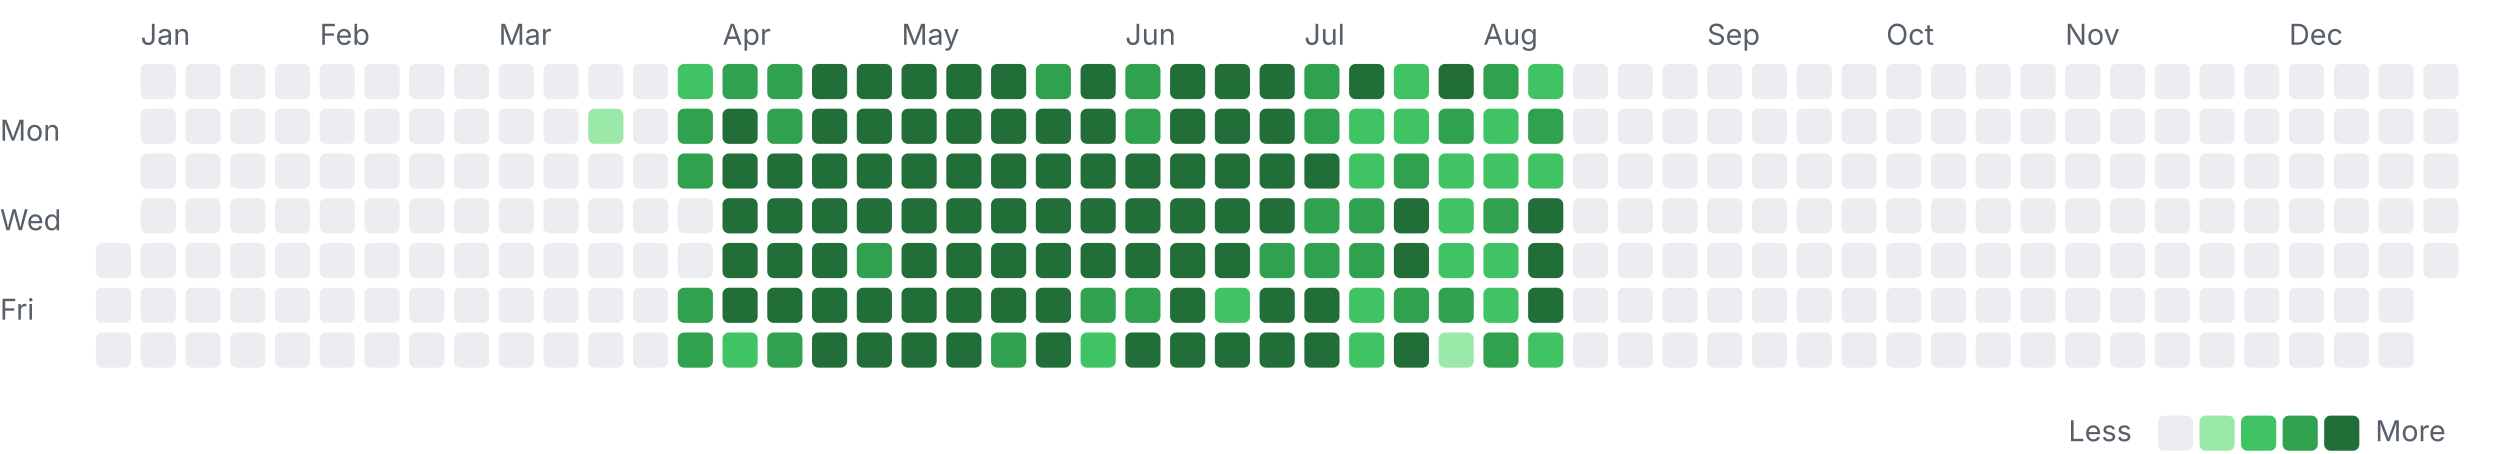
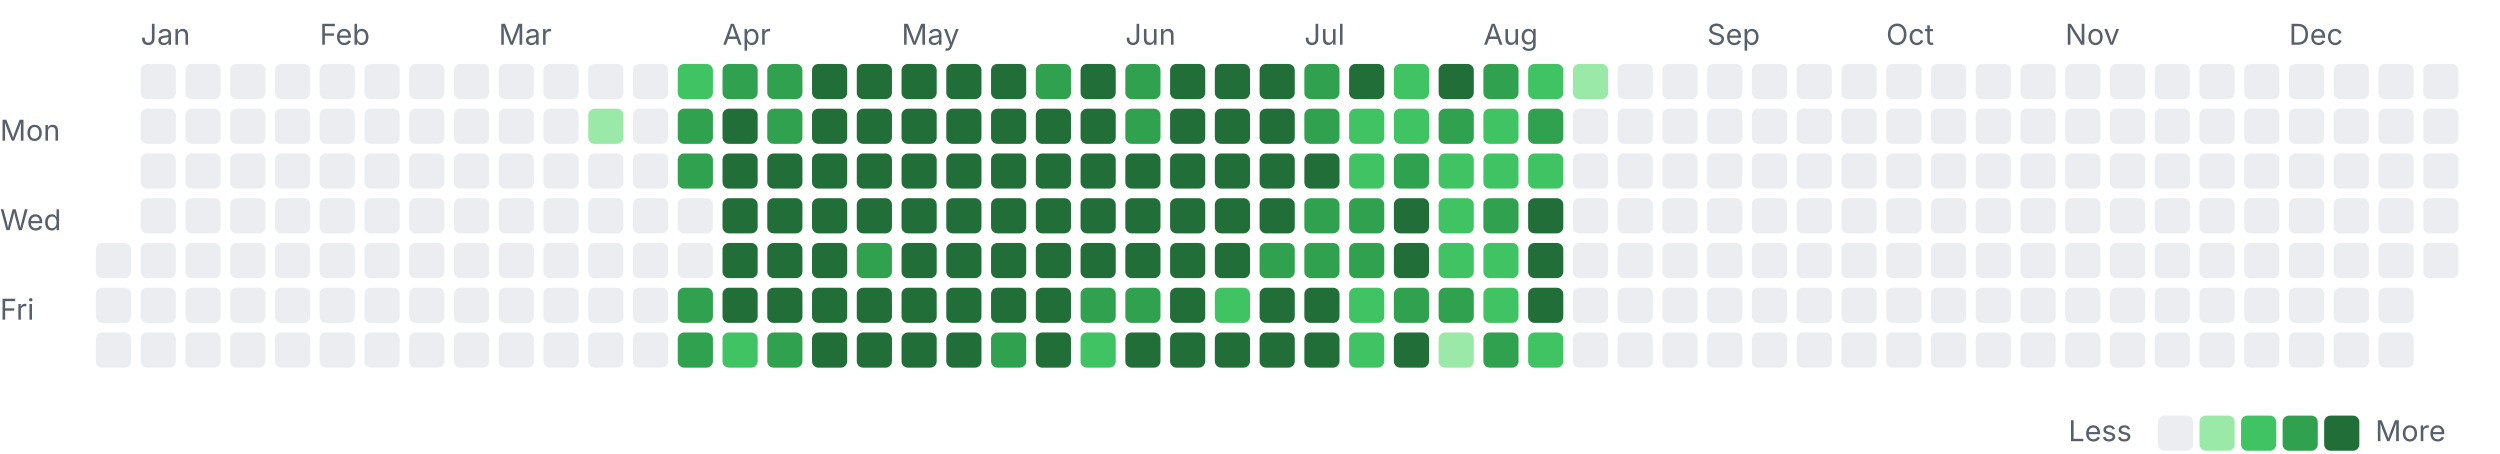
<svg xmlns="http://www.w3.org/2000/svg" width="782" height="142" viewBox="0 0 782 142">
  <style>.l0{fill:#ebedf0}.l1{fill:#9be9a8}.l2{fill:#40c463}.l3{fill:#30a14e}.l4{fill:#216e39} .lbl{fill:#57606a;font:9px -apple-system,Segoe UI,sans-serif}@media(prefers-color-scheme:dark){.l0{fill:#161b22}.l1{fill:#0e4429}.l2{fill:#006d32}.l3{fill:#26a641}.l4{fill:#39d353} .lbl{fill:#8b949e}}</style>
  <text class="lbl" x="44" y="14">Jan</text>
  <text class="lbl" x="100" y="14">Feb</text>
  <text class="lbl" x="156" y="14">Mar</text>
  <text class="lbl" x="226" y="14">Apr</text>
  <text class="lbl" x="282" y="14">May</text>
  <text class="lbl" x="352" y="14">Jun</text>
  <text class="lbl" x="408" y="14">Jul</text>
  <text class="lbl" x="464" y="14">Aug</text>
  <text class="lbl" x="534" y="14">Sep</text>
  <text class="lbl" x="590" y="14">Oct</text>
  <text class="lbl" x="646" y="14">Nov</text>
  <text class="lbl" x="716" y="14">Dec</text>
  <text class="lbl" x="0" y="44">Mon</text>
  <text class="lbl" x="0" y="72">Wed</text>
  <text class="lbl" x="0" y="100">Fri</text>
  <rect class="l0" x="30" y="76" width="11" height="11" rx="2" />
  <rect class="l0" x="30" y="90" width="11" height="11" rx="2" />
  <rect class="l0" x="30" y="104" width="11" height="11" rx="2" />
  <rect class="l0" x="44" y="20" width="11" height="11" rx="2" />
  <rect class="l0" x="44" y="34" width="11" height="11" rx="2" />
  <rect class="l0" x="44" y="48" width="11" height="11" rx="2" />
  <rect class="l0" x="44" y="62" width="11" height="11" rx="2" />
  <rect class="l0" x="44" y="76" width="11" height="11" rx="2" />
  <rect class="l0" x="44" y="90" width="11" height="11" rx="2" />
  <rect class="l0" x="44" y="104" width="11" height="11" rx="2" />
  <rect class="l0" x="58" y="20" width="11" height="11" rx="2" />
  <rect class="l0" x="58" y="34" width="11" height="11" rx="2" />
  <rect class="l0" x="58" y="48" width="11" height="11" rx="2" />
  <rect class="l0" x="58" y="62" width="11" height="11" rx="2" />
  <rect class="l0" x="58" y="76" width="11" height="11" rx="2" />
  <rect class="l0" x="58" y="90" width="11" height="11" rx="2" />
  <rect class="l0" x="58" y="104" width="11" height="11" rx="2" />
  <rect class="l0" x="72" y="20" width="11" height="11" rx="2" />
  <rect class="l0" x="72" y="34" width="11" height="11" rx="2" />
  <rect class="l0" x="72" y="48" width="11" height="11" rx="2" />
  <rect class="l0" x="72" y="62" width="11" height="11" rx="2" />
  <rect class="l0" x="72" y="76" width="11" height="11" rx="2" />
  <rect class="l0" x="72" y="90" width="11" height="11" rx="2" />
  <rect class="l0" x="72" y="104" width="11" height="11" rx="2" />
  <rect class="l0" x="86" y="20" width="11" height="11" rx="2" />
  <rect class="l0" x="86" y="34" width="11" height="11" rx="2" />
  <rect class="l0" x="86" y="48" width="11" height="11" rx="2" />
  <rect class="l0" x="86" y="62" width="11" height="11" rx="2" />
  <rect class="l0" x="86" y="76" width="11" height="11" rx="2" />
  <rect class="l0" x="86" y="90" width="11" height="11" rx="2" />
  <rect class="l0" x="86" y="104" width="11" height="11" rx="2" />
  <rect class="l0" x="100" y="20" width="11" height="11" rx="2" />
  <rect class="l0" x="100" y="34" width="11" height="11" rx="2" />
  <rect class="l0" x="100" y="48" width="11" height="11" rx="2" />
  <rect class="l0" x="100" y="62" width="11" height="11" rx="2" />
  <rect class="l0" x="100" y="76" width="11" height="11" rx="2" />
  <rect class="l0" x="100" y="90" width="11" height="11" rx="2" />
  <rect class="l0" x="100" y="104" width="11" height="11" rx="2" />
  <rect class="l0" x="114" y="20" width="11" height="11" rx="2" />
  <rect class="l0" x="114" y="34" width="11" height="11" rx="2" />
  <rect class="l0" x="114" y="48" width="11" height="11" rx="2" />
  <rect class="l0" x="114" y="62" width="11" height="11" rx="2" />
  <rect class="l0" x="114" y="76" width="11" height="11" rx="2" />
  <rect class="l0" x="114" y="90" width="11" height="11" rx="2" />
  <rect class="l0" x="114" y="104" width="11" height="11" rx="2" />
  <rect class="l0" x="128" y="20" width="11" height="11" rx="2" />
  <rect class="l0" x="128" y="34" width="11" height="11" rx="2" />
  <rect class="l0" x="128" y="48" width="11" height="11" rx="2" />
  <rect class="l0" x="128" y="62" width="11" height="11" rx="2" />
  <rect class="l0" x="128" y="76" width="11" height="11" rx="2" />
  <rect class="l0" x="128" y="90" width="11" height="11" rx="2" />
  <rect class="l0" x="128" y="104" width="11" height="11" rx="2" />
  <rect class="l0" x="142" y="20" width="11" height="11" rx="2" />
  <rect class="l0" x="142" y="34" width="11" height="11" rx="2" />
  <rect class="l0" x="142" y="48" width="11" height="11" rx="2" />
  <rect class="l0" x="142" y="62" width="11" height="11" rx="2" />
  <rect class="l0" x="142" y="76" width="11" height="11" rx="2" />
  <rect class="l0" x="142" y="90" width="11" height="11" rx="2" />
  <rect class="l0" x="142" y="104" width="11" height="11" rx="2" />
  <rect class="l0" x="156" y="20" width="11" height="11" rx="2" />
  <rect class="l0" x="156" y="34" width="11" height="11" rx="2" />
  <rect class="l0" x="156" y="48" width="11" height="11" rx="2" />
  <rect class="l0" x="156" y="62" width="11" height="11" rx="2" />
  <rect class="l0" x="156" y="76" width="11" height="11" rx="2" />
  <rect class="l0" x="156" y="90" width="11" height="11" rx="2" />
  <rect class="l0" x="156" y="104" width="11" height="11" rx="2" />
  <rect class="l0" x="170" y="20" width="11" height="11" rx="2" />
  <rect class="l0" x="170" y="34" width="11" height="11" rx="2" />
  <rect class="l0" x="170" y="48" width="11" height="11" rx="2" />
  <rect class="l0" x="170" y="62" width="11" height="11" rx="2" />
  <rect class="l0" x="170" y="76" width="11" height="11" rx="2" />
  <rect class="l0" x="170" y="90" width="11" height="11" rx="2" />
  <rect class="l0" x="170" y="104" width="11" height="11" rx="2" />
  <rect class="l0" x="184" y="20" width="11" height="11" rx="2" />
  <rect class="l1" x="184" y="34" width="11" height="11" rx="2" />
  <rect class="l0" x="184" y="48" width="11" height="11" rx="2" />
  <rect class="l0" x="184" y="62" width="11" height="11" rx="2" />
  <rect class="l0" x="184" y="76" width="11" height="11" rx="2" />
  <rect class="l0" x="184" y="90" width="11" height="11" rx="2" />
  <rect class="l0" x="184" y="104" width="11" height="11" rx="2" />
  <rect class="l0" x="198" y="20" width="11" height="11" rx="2" />
  <rect class="l0" x="198" y="34" width="11" height="11" rx="2" />
  <rect class="l0" x="198" y="48" width="11" height="11" rx="2" />
  <rect class="l0" x="198" y="62" width="11" height="11" rx="2" />
  <rect class="l0" x="198" y="76" width="11" height="11" rx="2" />
  <rect class="l0" x="198" y="90" width="11" height="11" rx="2" />
  <rect class="l0" x="198" y="104" width="11" height="11" rx="2" />
  <rect class="l2" x="212" y="20" width="11" height="11" rx="2" />
  <rect class="l3" x="212" y="34" width="11" height="11" rx="2" />
  <rect class="l3" x="212" y="48" width="11" height="11" rx="2" />
  <rect class="l0" x="212" y="62" width="11" height="11" rx="2" />
  <rect class="l0" x="212" y="76" width="11" height="11" rx="2" />
  <rect class="l3" x="212" y="90" width="11" height="11" rx="2" />
  <rect class="l3" x="212" y="104" width="11" height="11" rx="2" />
  <rect class="l3" x="226" y="20" width="11" height="11" rx="2" />
  <rect class="l4" x="226" y="34" width="11" height="11" rx="2" />
  <rect class="l4" x="226" y="48" width="11" height="11" rx="2" />
  <rect class="l4" x="226" y="62" width="11" height="11" rx="2" />
  <rect class="l4" x="226" y="76" width="11" height="11" rx="2" />
  <rect class="l4" x="226" y="90" width="11" height="11" rx="2" />
  <rect class="l2" x="226" y="104" width="11" height="11" rx="2" />
  <rect class="l3" x="240" y="20" width="11" height="11" rx="2" />
  <rect class="l3" x="240" y="34" width="11" height="11" rx="2" />
  <rect class="l4" x="240" y="48" width="11" height="11" rx="2" />
  <rect class="l4" x="240" y="62" width="11" height="11" rx="2" />
  <rect class="l4" x="240" y="76" width="11" height="11" rx="2" />
  <rect class="l4" x="240" y="90" width="11" height="11" rx="2" />
  <rect class="l3" x="240" y="104" width="11" height="11" rx="2" />
  <rect class="l4" x="254" y="20" width="11" height="11" rx="2" />
  <rect class="l4" x="254" y="34" width="11" height="11" rx="2" />
  <rect class="l4" x="254" y="48" width="11" height="11" rx="2" />
  <rect class="l4" x="254" y="62" width="11" height="11" rx="2" />
  <rect class="l4" x="254" y="76" width="11" height="11" rx="2" />
  <rect class="l4" x="254" y="90" width="11" height="11" rx="2" />
  <rect class="l4" x="254" y="104" width="11" height="11" rx="2" />
  <rect class="l4" x="268" y="20" width="11" height="11" rx="2" />
  <rect class="l4" x="268" y="34" width="11" height="11" rx="2" />
  <rect class="l4" x="268" y="48" width="11" height="11" rx="2" />
  <rect class="l4" x="268" y="62" width="11" height="11" rx="2" />
  <rect class="l3" x="268" y="76" width="11" height="11" rx="2" />
  <rect class="l4" x="268" y="90" width="11" height="11" rx="2" />
  <rect class="l4" x="268" y="104" width="11" height="11" rx="2" />
  <rect class="l4" x="282" y="20" width="11" height="11" rx="2" />
  <rect class="l4" x="282" y="34" width="11" height="11" rx="2" />
  <rect class="l4" x="282" y="48" width="11" height="11" rx="2" />
  <rect class="l4" x="282" y="62" width="11" height="11" rx="2" />
  <rect class="l4" x="282" y="76" width="11" height="11" rx="2" />
  <rect class="l4" x="282" y="90" width="11" height="11" rx="2" />
  <rect class="l4" x="282" y="104" width="11" height="11" rx="2" />
  <rect class="l4" x="296" y="20" width="11" height="11" rx="2" />
  <rect class="l4" x="296" y="34" width="11" height="11" rx="2" />
  <rect class="l4" x="296" y="48" width="11" height="11" rx="2" />
  <rect class="l4" x="296" y="62" width="11" height="11" rx="2" />
  <rect class="l4" x="296" y="76" width="11" height="11" rx="2" />
  <rect class="l4" x="296" y="90" width="11" height="11" rx="2" />
  <rect class="l4" x="296" y="104" width="11" height="11" rx="2" />
  <rect class="l4" x="310" y="20" width="11" height="11" rx="2" />
  <rect class="l4" x="310" y="34" width="11" height="11" rx="2" />
  <rect class="l4" x="310" y="48" width="11" height="11" rx="2" />
  <rect class="l4" x="310" y="62" width="11" height="11" rx="2" />
  <rect class="l4" x="310" y="76" width="11" height="11" rx="2" />
  <rect class="l4" x="310" y="90" width="11" height="11" rx="2" />
  <rect class="l3" x="310" y="104" width="11" height="11" rx="2" />
  <rect class="l3" x="324" y="20" width="11" height="11" rx="2" />
  <rect class="l4" x="324" y="34" width="11" height="11" rx="2" />
  <rect class="l4" x="324" y="48" width="11" height="11" rx="2" />
  <rect class="l4" x="324" y="62" width="11" height="11" rx="2" />
  <rect class="l4" x="324" y="76" width="11" height="11" rx="2" />
  <rect class="l4" x="324" y="90" width="11" height="11" rx="2" />
  <rect class="l4" x="324" y="104" width="11" height="11" rx="2" />
  <rect class="l4" x="338" y="20" width="11" height="11" rx="2" />
  <rect class="l4" x="338" y="34" width="11" height="11" rx="2" />
  <rect class="l4" x="338" y="48" width="11" height="11" rx="2" />
  <rect class="l4" x="338" y="62" width="11" height="11" rx="2" />
  <rect class="l4" x="338" y="76" width="11" height="11" rx="2" />
  <rect class="l3" x="338" y="90" width="11" height="11" rx="2" />
  <rect class="l2" x="338" y="104" width="11" height="11" rx="2" />
  <rect class="l3" x="352" y="20" width="11" height="11" rx="2" />
  <rect class="l3" x="352" y="34" width="11" height="11" rx="2" />
  <rect class="l4" x="352" y="48" width="11" height="11" rx="2" />
  <rect class="l4" x="352" y="62" width="11" height="11" rx="2" />
  <rect class="l4" x="352" y="76" width="11" height="11" rx="2" />
  <rect class="l3" x="352" y="90" width="11" height="11" rx="2" />
  <rect class="l4" x="352" y="104" width="11" height="11" rx="2" />
  <rect class="l4" x="366" y="20" width="11" height="11" rx="2" />
  <rect class="l4" x="366" y="34" width="11" height="11" rx="2" />
  <rect class="l4" x="366" y="48" width="11" height="11" rx="2" />
  <rect class="l4" x="366" y="62" width="11" height="11" rx="2" />
  <rect class="l4" x="366" y="76" width="11" height="11" rx="2" />
  <rect class="l4" x="366" y="90" width="11" height="11" rx="2" />
  <rect class="l4" x="366" y="104" width="11" height="11" rx="2" />
  <rect class="l4" x="380" y="20" width="11" height="11" rx="2" />
  <rect class="l4" x="380" y="34" width="11" height="11" rx="2" />
  <rect class="l4" x="380" y="48" width="11" height="11" rx="2" />
  <rect class="l4" x="380" y="62" width="11" height="11" rx="2" />
  <rect class="l4" x="380" y="76" width="11" height="11" rx="2" />
  <rect class="l2" x="380" y="90" width="11" height="11" rx="2" />
  <rect class="l4" x="380" y="104" width="11" height="11" rx="2" />
  <rect class="l4" x="394" y="20" width="11" height="11" rx="2" />
  <rect class="l4" x="394" y="34" width="11" height="11" rx="2" />
  <rect class="l4" x="394" y="48" width="11" height="11" rx="2" />
  <rect class="l4" x="394" y="62" width="11" height="11" rx="2" />
  <rect class="l3" x="394" y="76" width="11" height="11" rx="2" />
  <rect class="l4" x="394" y="90" width="11" height="11" rx="2" />
  <rect class="l4" x="394" y="104" width="11" height="11" rx="2" />
  <rect class="l3" x="408" y="20" width="11" height="11" rx="2" />
  <rect class="l3" x="408" y="34" width="11" height="11" rx="2" />
  <rect class="l4" x="408" y="48" width="11" height="11" rx="2" />
  <rect class="l3" x="408" y="62" width="11" height="11" rx="2" />
  <rect class="l3" x="408" y="76" width="11" height="11" rx="2" />
  <rect class="l4" x="408" y="90" width="11" height="11" rx="2" />
  <rect class="l4" x="408" y="104" width="11" height="11" rx="2" />
  <rect class="l4" x="422" y="20" width="11" height="11" rx="2" />
  <rect class="l2" x="422" y="34" width="11" height="11" rx="2" />
  <rect class="l2" x="422" y="48" width="11" height="11" rx="2" />
  <rect class="l3" x="422" y="62" width="11" height="11" rx="2" />
  <rect class="l3" x="422" y="76" width="11" height="11" rx="2" />
  <rect class="l2" x="422" y="90" width="11" height="11" rx="2" />
  <rect class="l2" x="422" y="104" width="11" height="11" rx="2" />
  <rect class="l2" x="436" y="20" width="11" height="11" rx="2" />
  <rect class="l2" x="436" y="34" width="11" height="11" rx="2" />
  <rect class="l3" x="436" y="48" width="11" height="11" rx="2" />
  <rect class="l4" x="436" y="62" width="11" height="11" rx="2" />
  <rect class="l4" x="436" y="76" width="11" height="11" rx="2" />
  <rect class="l3" x="436" y="90" width="11" height="11" rx="2" />
  <rect class="l4" x="436" y="104" width="11" height="11" rx="2" />
  <rect class="l4" x="450" y="20" width="11" height="11" rx="2" />
  <rect class="l3" x="450" y="34" width="11" height="11" rx="2" />
  <rect class="l2" x="450" y="48" width="11" height="11" rx="2" />
  <rect class="l2" x="450" y="62" width="11" height="11" rx="2" />
  <rect class="l2" x="450" y="76" width="11" height="11" rx="2" />
  <rect class="l3" x="450" y="90" width="11" height="11" rx="2" />
  <rect class="l1" x="450" y="104" width="11" height="11" rx="2" />
  <rect class="l3" x="464" y="20" width="11" height="11" rx="2" />
  <rect class="l2" x="464" y="34" width="11" height="11" rx="2" />
  <rect class="l2" x="464" y="48" width="11" height="11" rx="2" />
  <rect class="l3" x="464" y="62" width="11" height="11" rx="2" />
  <rect class="l2" x="464" y="76" width="11" height="11" rx="2" />
  <rect class="l2" x="464" y="90" width="11" height="11" rx="2" />
  <rect class="l3" x="464" y="104" width="11" height="11" rx="2" />
  <rect class="l2" x="478" y="20" width="11" height="11" rx="2" />
  <rect class="l3" x="478" y="34" width="11" height="11" rx="2" />
  <rect class="l2" x="478" y="48" width="11" height="11" rx="2" />
  <rect class="l4" x="478" y="62" width="11" height="11" rx="2" />
  <rect class="l4" x="478" y="76" width="11" height="11" rx="2" />
  <rect class="l4" x="478" y="90" width="11" height="11" rx="2" />
  <rect class="l2" x="478" y="104" width="11" height="11" rx="2" />
-   <rect class="l0" x="492" y="20" width="11" height="11" rx="2" />
+   <rect class="l1" x="492" y="20" width="11" height="11" rx="2" />
  <rect class="l0" x="492" y="34" width="11" height="11" rx="2" />
  <rect class="l0" x="492" y="48" width="11" height="11" rx="2" />
  <rect class="l0" x="492" y="62" width="11" height="11" rx="2" />
  <rect class="l0" x="492" y="76" width="11" height="11" rx="2" />
  <rect class="l0" x="492" y="90" width="11" height="11" rx="2" />
  <rect class="l0" x="492" y="104" width="11" height="11" rx="2" />
  <rect class="l0" x="506" y="20" width="11" height="11" rx="2" />
  <rect class="l0" x="506" y="34" width="11" height="11" rx="2" />
  <rect class="l0" x="506" y="48" width="11" height="11" rx="2" />
  <rect class="l0" x="506" y="62" width="11" height="11" rx="2" />
  <rect class="l0" x="506" y="76" width="11" height="11" rx="2" />
  <rect class="l0" x="506" y="90" width="11" height="11" rx="2" />
  <rect class="l0" x="506" y="104" width="11" height="11" rx="2" />
  <rect class="l0" x="520" y="20" width="11" height="11" rx="2" />
  <rect class="l0" x="520" y="34" width="11" height="11" rx="2" />
  <rect class="l0" x="520" y="48" width="11" height="11" rx="2" />
  <rect class="l0" x="520" y="62" width="11" height="11" rx="2" />
  <rect class="l0" x="520" y="76" width="11" height="11" rx="2" />
  <rect class="l0" x="520" y="90" width="11" height="11" rx="2" />
  <rect class="l0" x="520" y="104" width="11" height="11" rx="2" />
  <rect class="l0" x="534" y="20" width="11" height="11" rx="2" />
  <rect class="l0" x="534" y="34" width="11" height="11" rx="2" />
  <rect class="l0" x="534" y="48" width="11" height="11" rx="2" />
  <rect class="l0" x="534" y="62" width="11" height="11" rx="2" />
  <rect class="l0" x="534" y="76" width="11" height="11" rx="2" />
  <rect class="l0" x="534" y="90" width="11" height="11" rx="2" />
  <rect class="l0" x="534" y="104" width="11" height="11" rx="2" />
  <rect class="l0" x="548" y="20" width="11" height="11" rx="2" />
  <rect class="l0" x="548" y="34" width="11" height="11" rx="2" />
  <rect class="l0" x="548" y="48" width="11" height="11" rx="2" />
  <rect class="l0" x="548" y="62" width="11" height="11" rx="2" />
  <rect class="l0" x="548" y="76" width="11" height="11" rx="2" />
  <rect class="l0" x="548" y="90" width="11" height="11" rx="2" />
  <rect class="l0" x="548" y="104" width="11" height="11" rx="2" />
  <rect class="l0" x="562" y="20" width="11" height="11" rx="2" />
  <rect class="l0" x="562" y="34" width="11" height="11" rx="2" />
  <rect class="l0" x="562" y="48" width="11" height="11" rx="2" />
  <rect class="l0" x="562" y="62" width="11" height="11" rx="2" />
  <rect class="l0" x="562" y="76" width="11" height="11" rx="2" />
  <rect class="l0" x="562" y="90" width="11" height="11" rx="2" />
  <rect class="l0" x="562" y="104" width="11" height="11" rx="2" />
  <rect class="l0" x="576" y="20" width="11" height="11" rx="2" />
  <rect class="l0" x="576" y="34" width="11" height="11" rx="2" />
  <rect class="l0" x="576" y="48" width="11" height="11" rx="2" />
  <rect class="l0" x="576" y="62" width="11" height="11" rx="2" />
  <rect class="l0" x="576" y="76" width="11" height="11" rx="2" />
  <rect class="l0" x="576" y="90" width="11" height="11" rx="2" />
  <rect class="l0" x="576" y="104" width="11" height="11" rx="2" />
  <rect class="l0" x="590" y="20" width="11" height="11" rx="2" />
  <rect class="l0" x="590" y="34" width="11" height="11" rx="2" />
  <rect class="l0" x="590" y="48" width="11" height="11" rx="2" />
  <rect class="l0" x="590" y="62" width="11" height="11" rx="2" />
  <rect class="l0" x="590" y="76" width="11" height="11" rx="2" />
  <rect class="l0" x="590" y="90" width="11" height="11" rx="2" />
  <rect class="l0" x="590" y="104" width="11" height="11" rx="2" />
  <rect class="l0" x="604" y="20" width="11" height="11" rx="2" />
  <rect class="l0" x="604" y="34" width="11" height="11" rx="2" />
  <rect class="l0" x="604" y="48" width="11" height="11" rx="2" />
  <rect class="l0" x="604" y="62" width="11" height="11" rx="2" />
  <rect class="l0" x="604" y="76" width="11" height="11" rx="2" />
  <rect class="l0" x="604" y="90" width="11" height="11" rx="2" />
  <rect class="l0" x="604" y="104" width="11" height="11" rx="2" />
  <rect class="l0" x="618" y="20" width="11" height="11" rx="2" />
  <rect class="l0" x="618" y="34" width="11" height="11" rx="2" />
  <rect class="l0" x="618" y="48" width="11" height="11" rx="2" />
  <rect class="l0" x="618" y="62" width="11" height="11" rx="2" />
  <rect class="l0" x="618" y="76" width="11" height="11" rx="2" />
  <rect class="l0" x="618" y="90" width="11" height="11" rx="2" />
  <rect class="l0" x="618" y="104" width="11" height="11" rx="2" />
  <rect class="l0" x="632" y="20" width="11" height="11" rx="2" />
  <rect class="l0" x="632" y="34" width="11" height="11" rx="2" />
  <rect class="l0" x="632" y="48" width="11" height="11" rx="2" />
  <rect class="l0" x="632" y="62" width="11" height="11" rx="2" />
  <rect class="l0" x="632" y="76" width="11" height="11" rx="2" />
  <rect class="l0" x="632" y="90" width="11" height="11" rx="2" />
  <rect class="l0" x="632" y="104" width="11" height="11" rx="2" />
  <rect class="l0" x="646" y="20" width="11" height="11" rx="2" />
  <rect class="l0" x="646" y="34" width="11" height="11" rx="2" />
  <rect class="l0" x="646" y="48" width="11" height="11" rx="2" />
  <rect class="l0" x="646" y="62" width="11" height="11" rx="2" />
  <rect class="l0" x="646" y="76" width="11" height="11" rx="2" />
  <rect class="l0" x="646" y="90" width="11" height="11" rx="2" />
  <rect class="l0" x="646" y="104" width="11" height="11" rx="2" />
  <rect class="l0" x="660" y="20" width="11" height="11" rx="2" />
  <rect class="l0" x="660" y="34" width="11" height="11" rx="2" />
  <rect class="l0" x="660" y="48" width="11" height="11" rx="2" />
  <rect class="l0" x="660" y="62" width="11" height="11" rx="2" />
  <rect class="l0" x="660" y="76" width="11" height="11" rx="2" />
  <rect class="l0" x="660" y="90" width="11" height="11" rx="2" />
  <rect class="l0" x="660" y="104" width="11" height="11" rx="2" />
  <rect class="l0" x="674" y="20" width="11" height="11" rx="2" />
  <rect class="l0" x="674" y="34" width="11" height="11" rx="2" />
  <rect class="l0" x="674" y="48" width="11" height="11" rx="2" />
  <rect class="l0" x="674" y="62" width="11" height="11" rx="2" />
  <rect class="l0" x="674" y="76" width="11" height="11" rx="2" />
  <rect class="l0" x="674" y="90" width="11" height="11" rx="2" />
  <rect class="l0" x="674" y="104" width="11" height="11" rx="2" />
  <rect class="l0" x="688" y="20" width="11" height="11" rx="2" />
  <rect class="l0" x="688" y="34" width="11" height="11" rx="2" />
  <rect class="l0" x="688" y="48" width="11" height="11" rx="2" />
  <rect class="l0" x="688" y="62" width="11" height="11" rx="2" />
  <rect class="l0" x="688" y="76" width="11" height="11" rx="2" />
  <rect class="l0" x="688" y="90" width="11" height="11" rx="2" />
  <rect class="l0" x="688" y="104" width="11" height="11" rx="2" />
  <rect class="l0" x="702" y="20" width="11" height="11" rx="2" />
  <rect class="l0" x="702" y="34" width="11" height="11" rx="2" />
  <rect class="l0" x="702" y="48" width="11" height="11" rx="2" />
  <rect class="l0" x="702" y="62" width="11" height="11" rx="2" />
  <rect class="l0" x="702" y="76" width="11" height="11" rx="2" />
  <rect class="l0" x="702" y="90" width="11" height="11" rx="2" />
  <rect class="l0" x="702" y="104" width="11" height="11" rx="2" />
  <rect class="l0" x="716" y="20" width="11" height="11" rx="2" />
  <rect class="l0" x="716" y="34" width="11" height="11" rx="2" />
  <rect class="l0" x="716" y="48" width="11" height="11" rx="2" />
  <rect class="l0" x="716" y="62" width="11" height="11" rx="2" />
  <rect class="l0" x="716" y="76" width="11" height="11" rx="2" />
  <rect class="l0" x="716" y="90" width="11" height="11" rx="2" />
  <rect class="l0" x="716" y="104" width="11" height="11" rx="2" />
  <rect class="l0" x="730" y="20" width="11" height="11" rx="2" />
  <rect class="l0" x="730" y="34" width="11" height="11" rx="2" />
  <rect class="l0" x="730" y="48" width="11" height="11" rx="2" />
  <rect class="l0" x="730" y="62" width="11" height="11" rx="2" />
  <rect class="l0" x="730" y="76" width="11" height="11" rx="2" />
  <rect class="l0" x="730" y="90" width="11" height="11" rx="2" />
  <rect class="l0" x="730" y="104" width="11" height="11" rx="2" />
  <rect class="l0" x="744" y="20" width="11" height="11" rx="2" />
  <rect class="l0" x="744" y="34" width="11" height="11" rx="2" />
  <rect class="l0" x="744" y="48" width="11" height="11" rx="2" />
  <rect class="l0" x="744" y="62" width="11" height="11" rx="2" />
  <rect class="l0" x="744" y="76" width="11" height="11" rx="2" />
  <rect class="l0" x="744" y="90" width="11" height="11" rx="2" />
  <rect class="l0" x="744" y="104" width="11" height="11" rx="2" />
  <rect class="l0" x="758" y="20" width="11" height="11" rx="2" />
  <rect class="l0" x="758" y="34" width="11" height="11" rx="2" />
  <rect class="l0" x="758" y="48" width="11" height="11" rx="2" />
  <rect class="l0" x="758" y="62" width="11" height="11" rx="2" />
  <rect class="l0" x="758" y="76" width="11" height="11" rx="2" />
  <text class="lbl" x="647" y="138">Less</text>
  <rect class="l0" x="675" y="130" width="11" height="11" rx="2" />
  <rect class="l1" x="688" y="130" width="11" height="11" rx="2" />
  <rect class="l2" x="701" y="130" width="11" height="11" rx="2" />
  <rect class="l3" x="714" y="130" width="11" height="11" rx="2" />
  <rect class="l4" x="727" y="130" width="11" height="11" rx="2" />
  <text class="lbl" x="743" y="138">More</text>
</svg>
